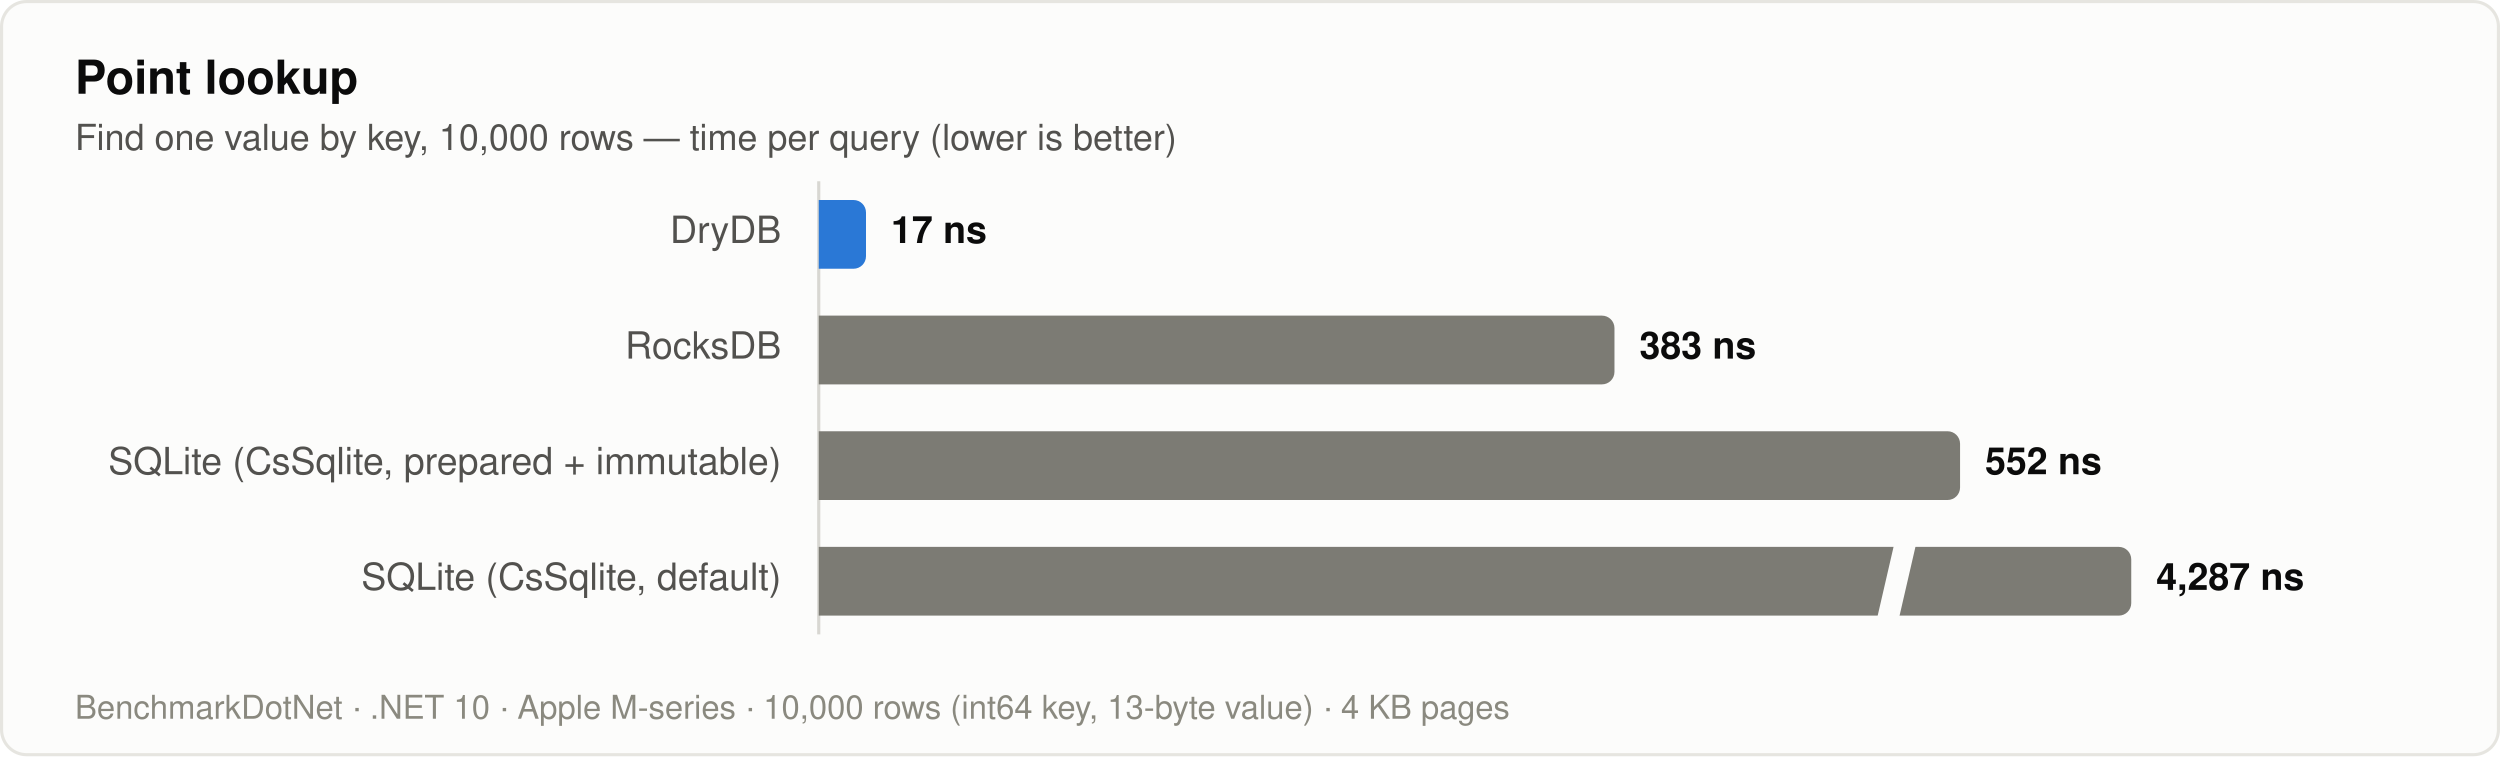
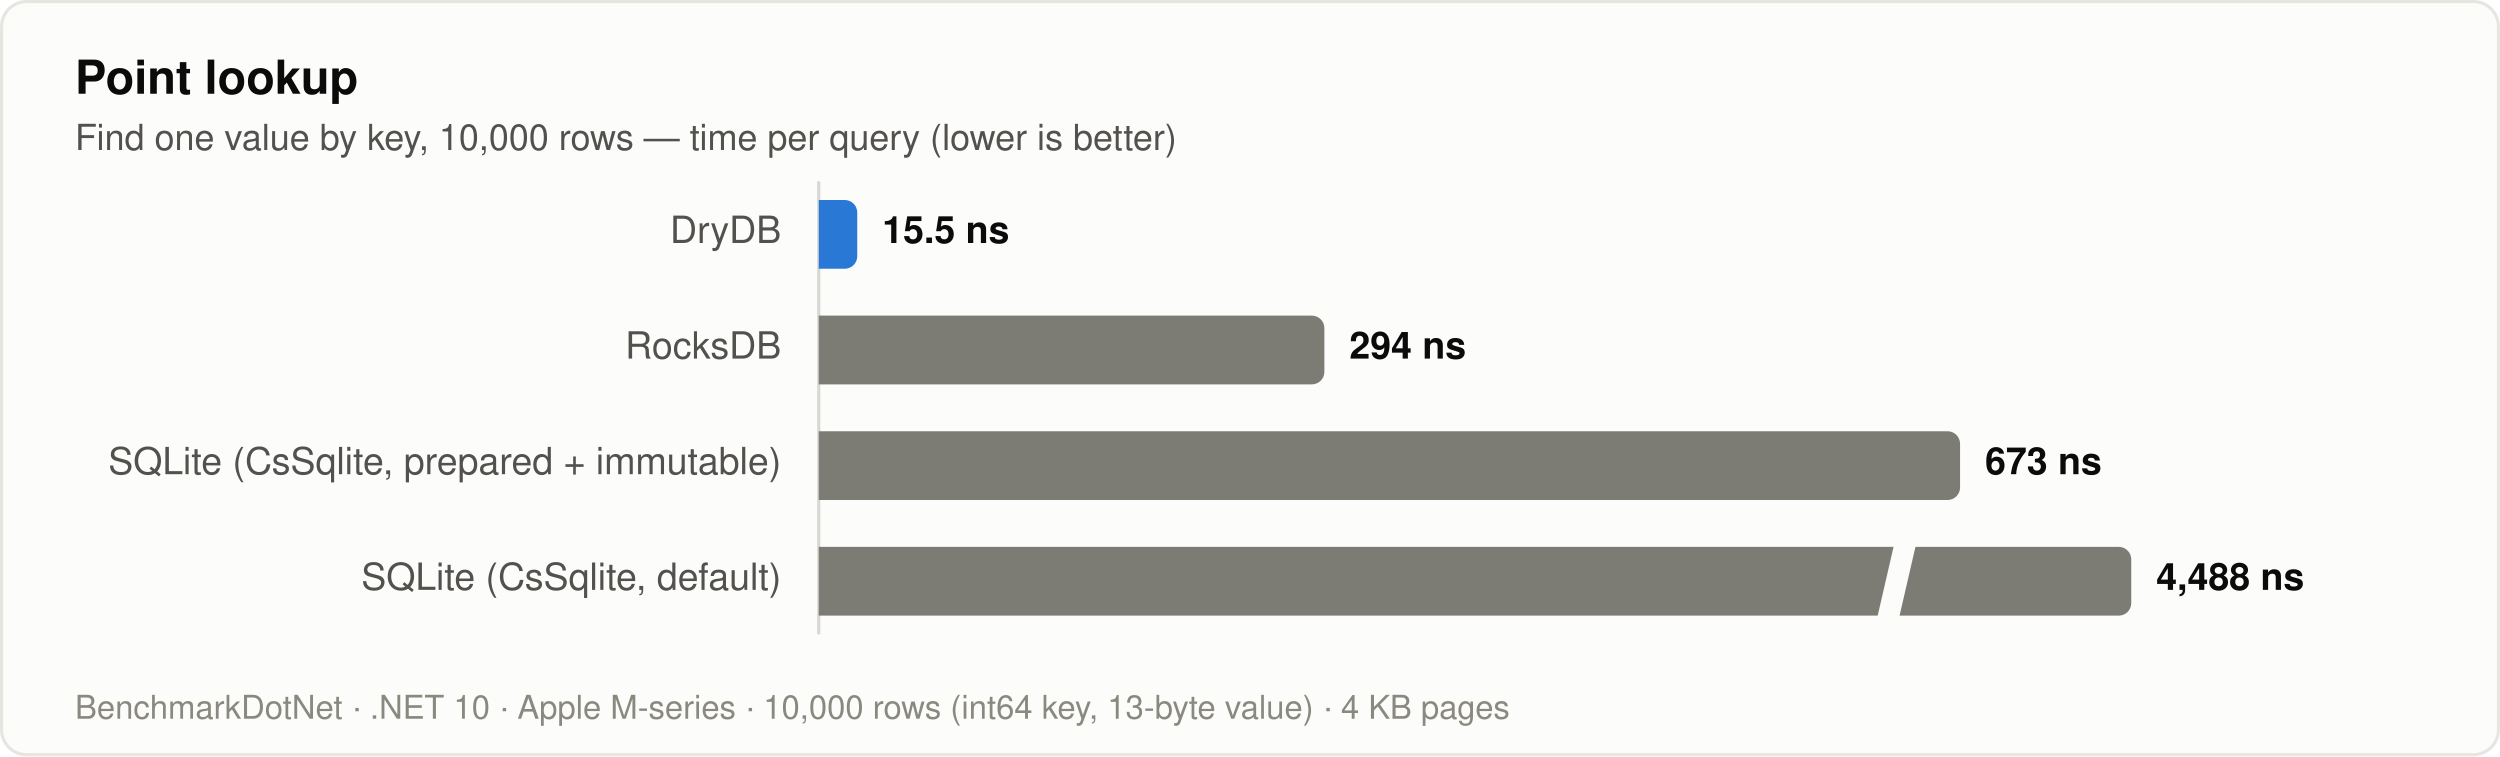
<svg xmlns="http://www.w3.org/2000/svg" viewBox="0 0 800 242" width="800" height="242" role="img" aria-label="Point lookup benchmark">
  <rect x="0.5" y="0.5" width="799" height="241" rx="8" fill="#fcfcfb" stroke="#e6e5e0" />
  <g font-family="ui-sans-serif, -apple-system, 'Segoe UI', Helvetica, Arial, sans-serif">
    <text x="24" y="30" font-size="15" font-weight="600" fill="#0b0b0b">Point lookup</text>
    <text x="24" y="48" font-size="11.5" fill="#52514e">Find one value by key, 10,000 rows — time per query (lower is better)</text>
    <line x1="262" y1="58" x2="262" y2="203" stroke="#d8d7d2" stroke-width="1" />
    <text x="250" y="75" text-anchor="end" dominant-baseline="central" font-size="12" fill="#52514e">DryDB</text>
-     <path d="M262 64 h11.12 a4 4 0 0 1 4 4 v14 a4 4 0 0 1 -4 4 h-11.12 Z" fill="#2a78d6" />
-     <text x="285.125" y="75" dominant-baseline="central" font-size="12" font-weight="600" fill="#0b0b0b">17 ns</text>
+     <path d="M262 64 h8.32 a4 4 0 0 1 4 4 v14 a4 4 0 0 1 -4 4 h-8.32 Z" fill="#2a78d6" />
+     <text x="282.319" y="75" dominant-baseline="central" font-size="12" font-weight="600" fill="#0b0b0b">15.5 ns</text>
    <text x="250" y="112" text-anchor="end" dominant-baseline="central" font-size="12" fill="#52514e">RocksDB</text>
-     <path d="M262 101 h250.63 a4 4 0 0 1 4 4 v14 a4 4 0 0 1 -4 4 h-250.63 Z" fill="#7c7b74" />
-     <text x="524.629" y="112" dominant-baseline="central" font-size="12" font-weight="600" fill="#0b0b0b">383 ns</text>
+     <path d="M262 101 h157.80 a4 4 0 0 1 4 4 v14 a4 4 0 0 1 -4 4 h-157.80 Z" fill="#7c7b74" />
+     <text x="431.799" y="112" dominant-baseline="central" font-size="12" font-weight="600" fill="#0b0b0b">294 ns</text>
    <text x="250" y="149" text-anchor="end" dominant-baseline="central" font-size="12" fill="#52514e">SQLite (CsSqlite, prepared + immutable)</text>
    <path d="M262 138 h361.22 a4 4 0 0 1 4 4 v14 a4 4 0 0 1 -4 4 h-361.22 Z" fill="#7c7b74" />
-     <text x="635.22" y="149" dominant-baseline="central" font-size="12" font-weight="600" fill="#0b0b0b">552 ns</text>
+     <text x="635.22" y="149" dominant-baseline="central" font-size="12" font-weight="600" fill="#0b0b0b">673 ns</text>
    <text x="250" y="186" text-anchor="end" dominant-baseline="central" font-size="12" fill="#52514e">SQLite (CsSqlite, default)</text>
    <path d="M262 175 h416.00 a4 4 0 0 1 4 4 v14 a4 4 0 0 1 -4 4 h-416.00 Z" fill="#7c7b74" />
    <path d="M606.4 173 l-6 26 h7 l6 -26 Z" fill="#fcfcfb" />
-     <text x="690" y="186" dominant-baseline="central" font-size="12" font-weight="600" fill="#0b0b0b">4,287 ns</text>
+     <text x="690" y="186" dominant-baseline="central" font-size="12" font-weight="600" fill="#0b0b0b">4,488 ns</text>
    <text x="24" y="230" font-size="10.5" fill="#8a897f">BenchmarkDotNet · .NET 10 · Apple M-series · 10,000 rows (int64 key, 13-byte value) · 4 KB pages</text>
  </g>
</svg>
